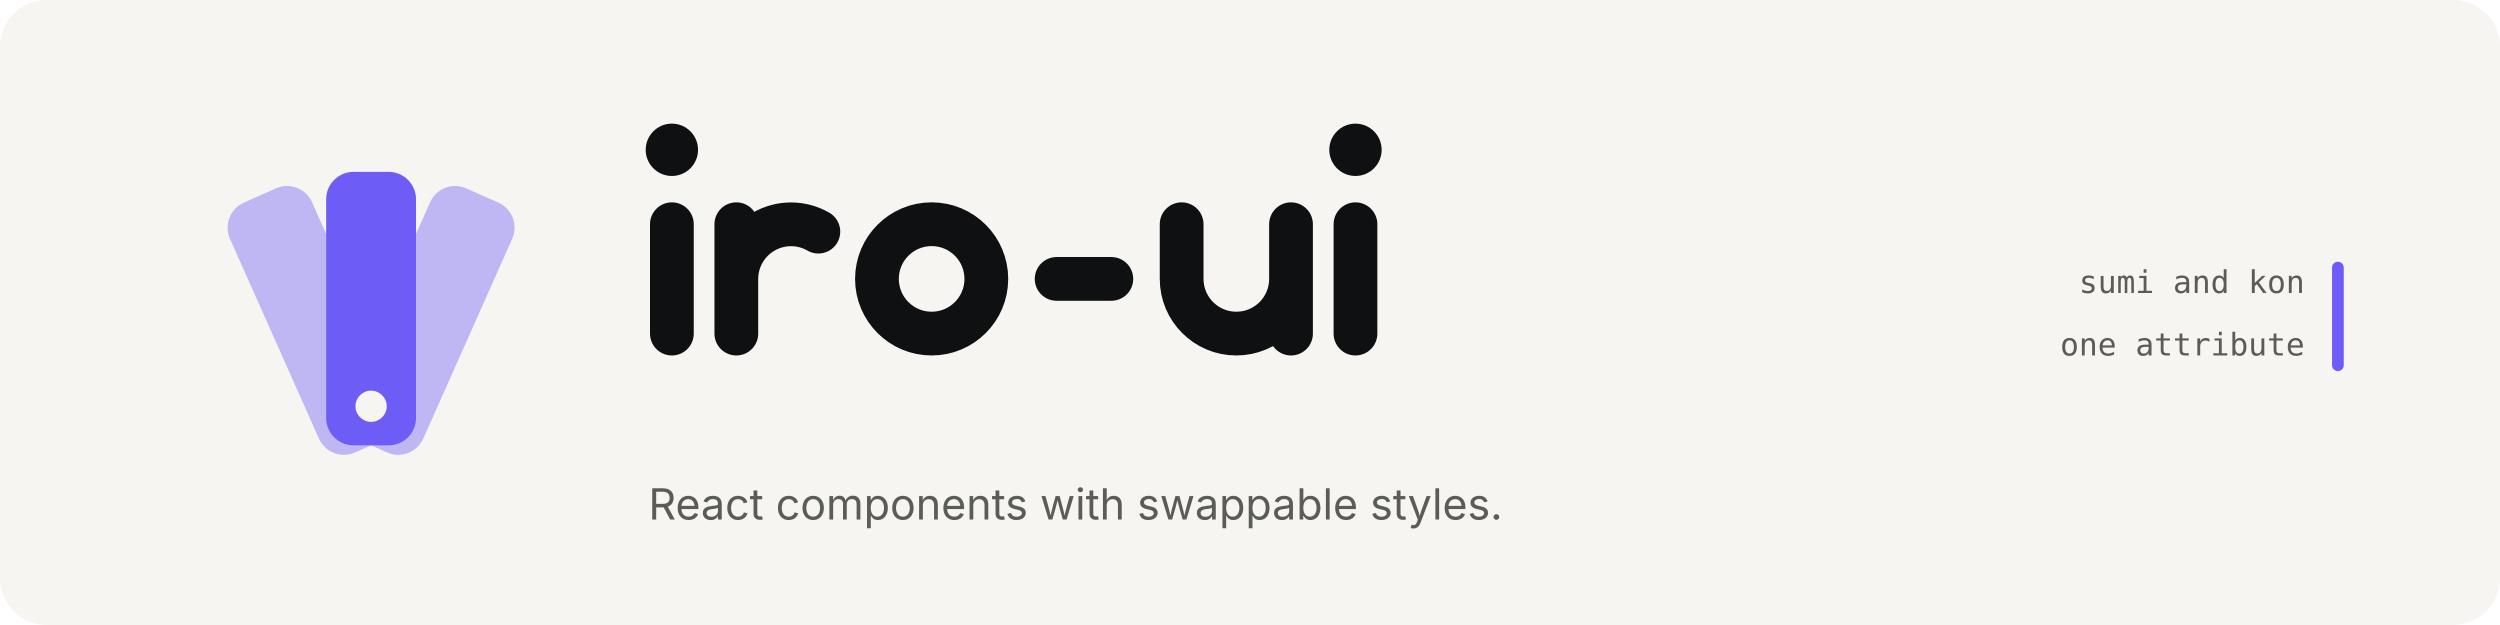
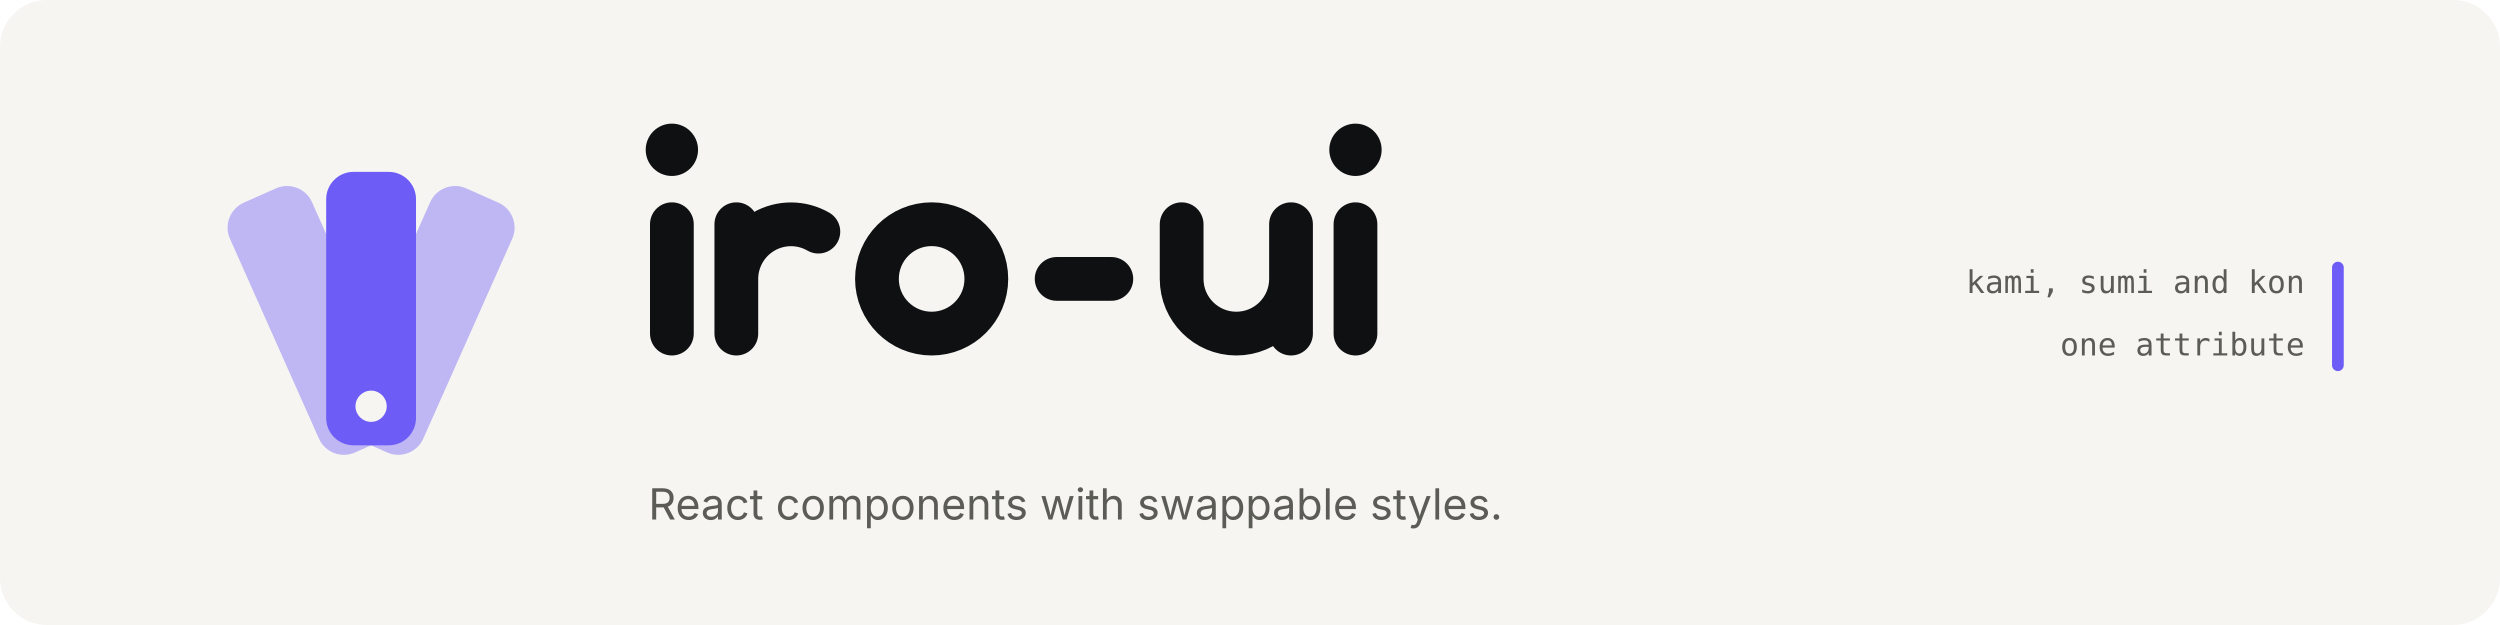
<svg xmlns="http://www.w3.org/2000/svg" width="1280" height="320" viewBox="0 0 1280 320" role="img" aria-labelledby="t d">
  <rect width="1280" height="320" rx="24" fill="#f6f5f2" />
  <g transform="translate(110 80)">
    <g fill="#6d5cf6">
      <rect rx="14" width="46" height="140" x="57" y="8" fill-opacity="0.4" transform="rotate(-24 80 148)" />
      <rect rx="14" width="46" height="140" x="57" y="8" fill-opacity="0.4" transform="rotate(24 80 148)" />
      <rect rx="14" width="46" height="140" x="57" y="8" />
    </g>
    <circle cx="80" cy="128" r="8" fill="#f6f5f2" />
  </g>
  <path d="M344 114.8V170.8M377 114.8V170.8M377 142.8A28 28 0 0 1 419 118.6M449 142.8A28 28 0 1 0 505 142.8A28 28 0 1 0 449 142.8ZM541 142.8H569M605 114.8V142.8A28 28 0 0 0 661 142.8M661 114.8V170.8M694 114.8V170.8" fill="none" stroke="#0f1012" stroke-width="22.4" stroke-linecap="round" stroke-linejoin="round" />
  <g fill="#0f1012">
    <circle cx="344" cy="76.7" r="13.4" />
    <circle cx="694" cy="76.7" r="13.4" />
  </g>
  <text x="332" y="266" fill="#5c5c57" font-family="'Segoe UI', Inter, 'Helvetica Neue', Helvetica, Arial, sans-serif" font-size="22">React components with swappable styles.</text>
  <g font-family="'JetBrains Mono', Consolas, Menlo, monospace" font-size="16" fill="#5c5c57" text-anchor="end">
-     <text x="1180" y="150">sumi and kon</text>
+     <text x="1180" y="150">kami, sumi and kon</text>
    <text x="1180" y="182">one attribute</text>
  </g>
  <rect x="1194" y="134" width="6" height="56" rx="3" fill="#6d5cf6" />
</svg>
